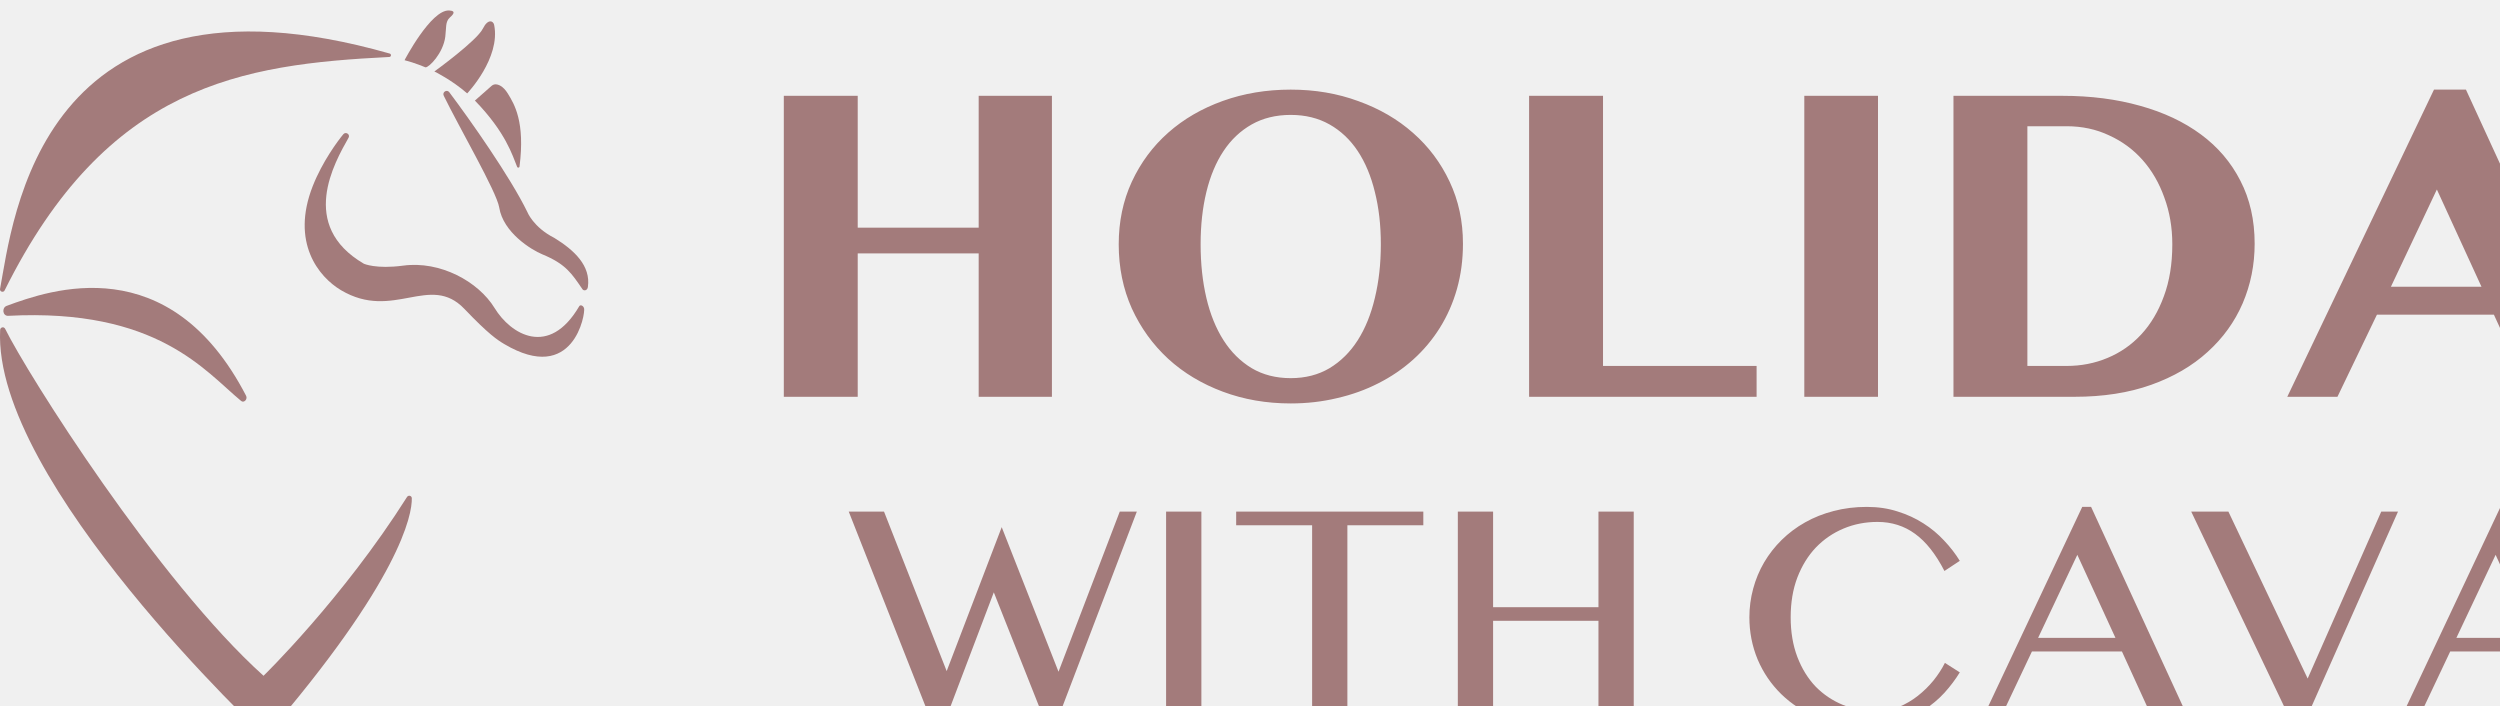
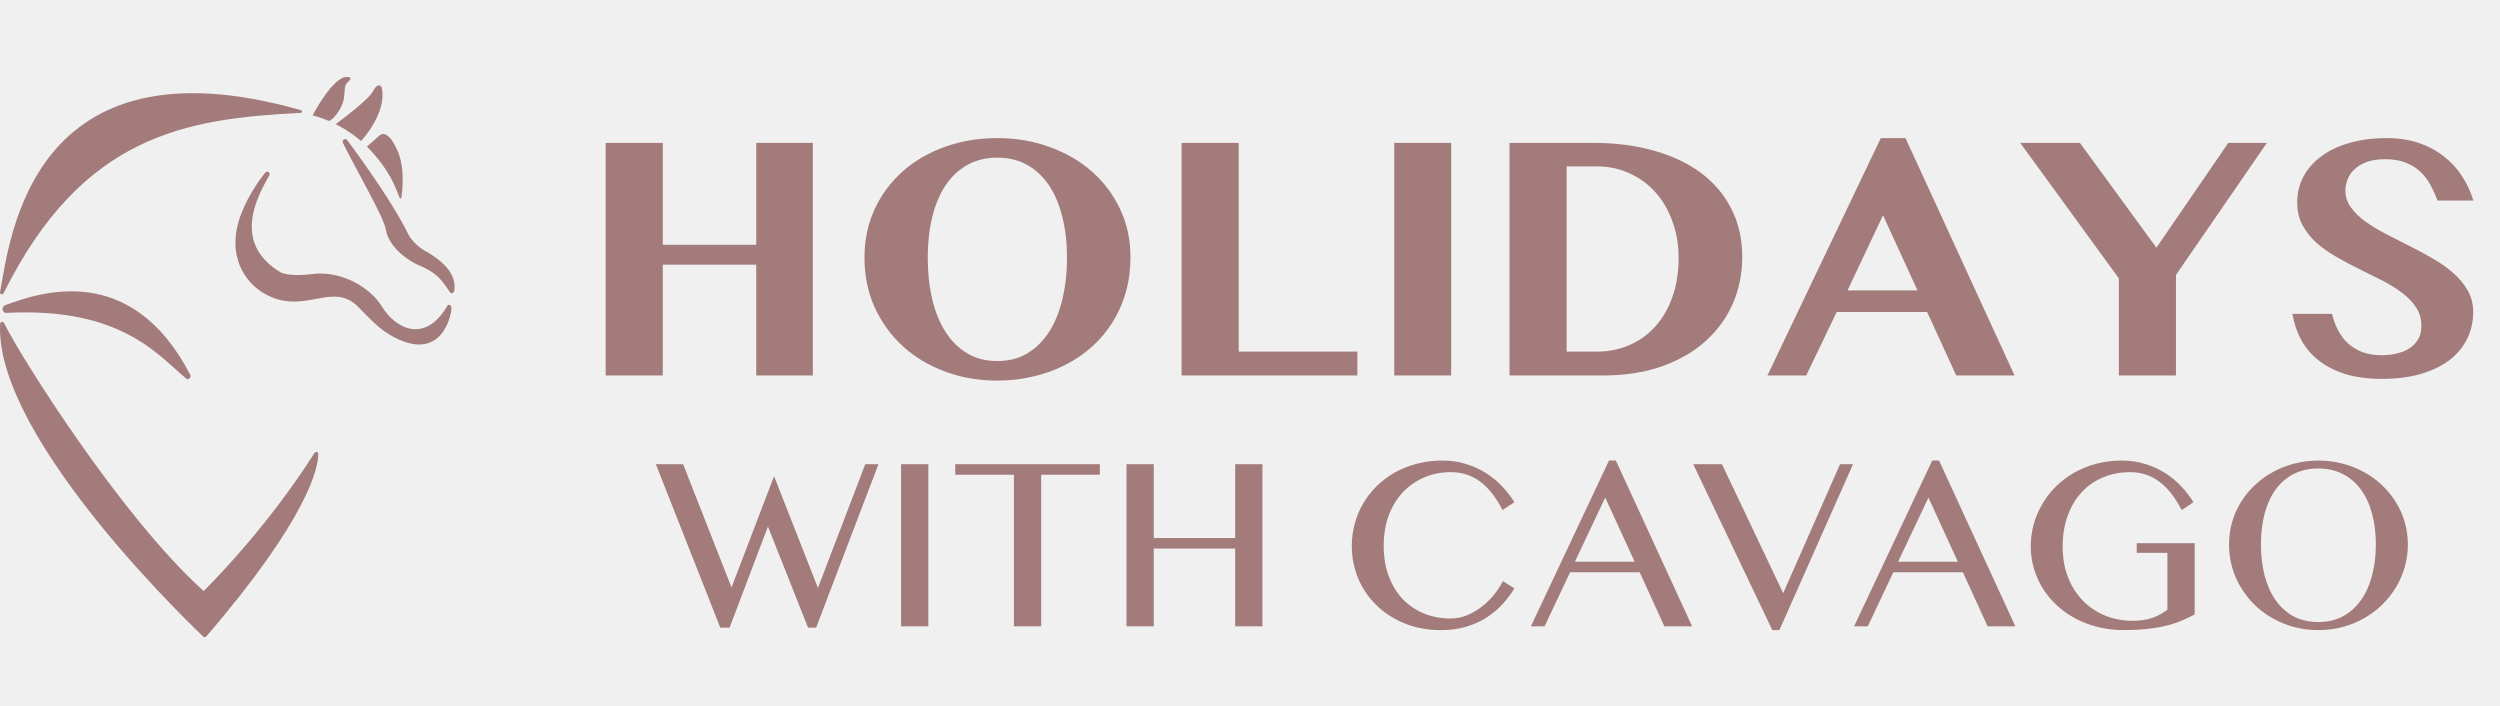
- <svg xmlns="http://www.w3.org/2000/svg" width="170" height="48" viewBox="0 0 170 48" fill="none">
+ <svg xmlns="http://www.w3.org/2000/svg" width="170" height="48" viewBox="0 0 220 50" fill="none">
  <g clip-path="url(#clip0_2050_58426)">
    <path d="M26.466 3.875C16.451 4.381 7.283 5.729 0.315 19.747C0.228 19.922 -0.033 19.834 0.004 19.642C0.865 15.132 2.629 -3.164 26.495 3.64C26.628 3.678 26.614 3.868 26.466 3.875Z" fill="#A37B7B" />
    <path d="M29.537 4.861C29.537 4.861 30.714 5.429 31.769 6.351C31.769 6.351 34.059 3.949 33.602 1.691C33.547 1.42 33.187 1.244 32.835 1.946C32.416 2.782 29.537 4.861 29.537 4.861Z" fill="#A37B7B" />
    <path d="M32.293 6.839L33.423 5.843C33.492 5.783 33.578 5.742 33.669 5.736C33.868 5.721 34.215 5.844 34.535 6.367C34.971 7.079 35.715 8.273 35.328 11.324C35.317 11.412 35.199 11.43 35.166 11.348C34.848 10.575 34.404 9.013 32.293 6.839Z" fill="#A37B7B" />
    <path d="M27.509 4.093C27.509 4.093 29.3 0.656 30.536 0.712C31.104 0.737 30.733 1.062 30.591 1.19C30.272 1.477 30.356 1.888 30.28 2.493C30.138 3.621 29.167 4.599 28.933 4.579C28.933 4.579 28.188 4.263 27.509 4.093Z" fill="#A37B7B" />
    <path d="M30.551 6.271C31.961 8.147 34.679 12.001 35.853 14.403C35.853 14.403 36.253 15.447 37.693 16.177C39.051 17.012 40.182 18.071 39.977 19.514C39.94 19.775 39.692 19.791 39.609 19.67C38.872 18.595 38.483 17.957 36.874 17.293C36.123 16.983 34.217 15.812 33.946 14.106C33.78 13.056 31.199 8.618 30.174 6.508C30.054 6.263 30.388 6.053 30.551 6.271Z" fill="#A37B7B" />
    <path d="M0.455 20.798C3.389 19.713 11.52 16.846 16.735 26.913C16.853 27.14 16.595 27.427 16.398 27.265C13.962 25.262 10.701 20.943 0.556 21.476C0.181 21.496 0.103 20.928 0.455 20.798Z" fill="#A37B7B" />
    <path d="M0.349 22.358C1.873 25.451 10.737 39.492 17.921 45.953C17.921 45.953 23.3 40.718 27.679 33.793C27.772 33.647 27.999 33.705 28.003 33.879C28.033 34.996 27.204 39.469 18.025 50.096C18.025 50.096 -0.503 32.753 0.01 22.437C0.02 22.247 0.266 22.188 0.349 22.358Z" fill="#A37B7B" />
    <path d="M23.349 9.125C23.514 8.929 23.829 9.139 23.703 9.363C22.742 11.069 20.285 15.326 24.743 17.934C24.743 17.934 25.569 18.312 27.421 18.062C29.926 17.725 32.526 19.136 33.636 20.953C34.729 22.741 37.336 24.337 39.388 20.824C39.455 20.709 39.654 20.759 39.717 20.963C39.822 21.304 39.016 26.197 34.291 23.397C33.821 23.118 33.221 22.725 31.58 21.006C29.233 18.546 26.744 21.845 23.189 19.733C21.66 18.825 19.765 16.479 21.267 12.653C21.917 10.996 22.981 9.562 23.349 9.125Z" fill="#A37B7B" />
    <path d="M60.114 34.791L64.374 45.635L68.117 35.846L71.979 45.678L76.143 34.791H77.304L71.818 49.175H71.108L67.579 40.278L64.202 49.175H63.384L57.715 34.791H60.114ZM79.295 34.791H81.694V49.056H79.295V34.791ZM96.786 34.791V35.717H91.622V49.056H89.224V35.717H84.06V34.791H96.786ZM101.53 42.214V49.056H99.132V34.791H101.53V41.289H108.695V34.791H111.094V49.056H108.695V42.214H101.53ZM121.766 41.978C121.766 42.974 121.916 43.871 122.218 44.667C122.519 45.456 122.931 46.126 123.454 46.679C123.986 47.224 124.609 47.643 125.326 47.937C126.043 48.224 126.821 48.368 127.661 48.368C128.163 48.368 128.647 48.271 129.113 48.077C129.58 47.884 130.01 47.633 130.404 47.324C130.806 47.009 131.164 46.657 131.48 46.27C131.796 45.876 132.053 45.477 132.254 45.076L133.266 45.721C132.972 46.202 132.624 46.664 132.222 47.109C131.821 47.547 131.354 47.937 130.824 48.282C130.3 48.619 129.705 48.888 129.038 49.088C128.378 49.289 127.639 49.39 126.822 49.39C125.638 49.39 124.562 49.192 123.595 48.798C122.633 48.404 121.809 47.869 121.12 47.195C120.432 46.521 119.898 45.736 119.518 44.839C119.145 43.935 118.958 42.982 118.958 41.978C118.958 41.311 119.044 40.662 119.216 40.031C119.388 39.392 119.636 38.797 119.959 38.245C120.289 37.685 120.687 37.176 121.152 36.717C121.626 36.251 122.157 35.853 122.744 35.523C123.34 35.186 123.989 34.928 124.692 34.748C125.394 34.562 126.144 34.469 126.94 34.469C127.701 34.469 128.4 34.573 129.038 34.781C129.683 34.981 130.268 35.251 130.791 35.588C131.322 35.925 131.792 36.316 132.201 36.76C132.617 37.198 132.972 37.657 133.266 38.137L132.222 38.826C131.627 37.671 130.959 36.828 130.221 36.298C129.482 35.76 128.632 35.491 127.672 35.491C126.847 35.491 126.076 35.641 125.358 35.943C124.641 36.244 124.014 36.674 123.476 37.233C122.946 37.793 122.526 38.474 122.218 39.277C121.916 40.074 121.766 40.974 121.766 41.978ZM142.195 34.469L148.907 49.056H146.465L144.292 44.301H138.171L135.923 49.056H134.718L141.592 34.469H142.195ZM138.591 43.376H143.851L141.258 37.728L138.591 43.376ZM151.532 34.791L156.921 46.141L161.924 34.791H163.064L156.588 49.39H155.964L149.004 34.791H151.532ZM170.637 34.469L177.35 49.056H174.908L172.735 44.301H166.614L164.365 49.056H163.161L170.035 34.469H170.637ZM167.034 43.376H172.294L169.702 37.728L167.034 43.376ZM187.452 35.491C186.591 35.491 185.795 35.645 185.063 35.953C184.339 36.255 183.712 36.692 183.181 37.266C182.658 37.832 182.249 38.521 181.955 39.331C181.661 40.135 181.514 41.035 181.514 42.031C181.514 43.035 181.671 43.943 181.987 44.753C182.31 45.556 182.747 46.241 183.299 46.808C183.859 47.374 184.515 47.812 185.268 48.12C186.021 48.421 186.828 48.572 187.688 48.572C188.312 48.572 188.875 48.489 189.378 48.325C189.879 48.153 190.331 47.909 190.732 47.593V42.591H188.032V41.741H193.132V48.013C192.716 48.235 192.297 48.432 191.873 48.604C191.45 48.776 190.991 48.92 190.496 49.035C190.008 49.149 189.471 49.235 188.882 49.293C188.294 49.357 187.627 49.39 186.882 49.39C186.093 49.39 185.343 49.3 184.633 49.121C183.923 48.949 183.263 48.701 182.654 48.378C182.051 48.056 181.507 47.672 181.018 47.227C180.531 46.776 180.115 46.277 179.771 45.732C179.434 45.187 179.172 44.602 178.986 43.979C178.799 43.355 178.706 42.706 178.706 42.031C178.706 41.364 178.792 40.715 178.964 40.084C179.143 39.446 179.398 38.847 179.728 38.288C180.058 37.721 180.459 37.205 180.933 36.739C181.406 36.273 181.94 35.871 182.535 35.534C183.131 35.197 183.78 34.935 184.483 34.748C185.185 34.562 185.931 34.469 186.721 34.469C187.474 34.469 188.169 34.573 188.807 34.781C189.453 34.981 190.038 35.251 190.561 35.588C191.091 35.925 191.561 36.316 191.97 36.76C192.379 37.198 192.73 37.657 193.025 38.137L191.992 38.826C191.389 37.671 190.718 36.828 189.979 36.298C189.248 35.76 188.405 35.491 187.452 35.491ZM204.018 49.39C202.914 49.39 201.881 49.192 200.92 48.798C199.966 48.404 199.134 47.866 198.424 47.184C197.721 46.496 197.166 45.696 196.757 44.785C196.356 43.867 196.155 42.888 196.155 41.849C196.155 41.167 196.244 40.511 196.424 39.88C196.61 39.249 196.872 38.661 197.209 38.116C197.546 37.571 197.951 37.076 198.424 36.631C198.905 36.179 199.436 35.795 200.016 35.48C200.598 35.157 201.225 34.91 201.9 34.738C202.573 34.558 203.28 34.469 204.018 34.469C204.757 34.469 205.463 34.558 206.138 34.738C206.812 34.91 207.439 35.157 208.02 35.48C208.609 35.795 209.139 36.179 209.612 36.631C210.086 37.076 210.491 37.571 210.828 38.116C211.172 38.661 211.434 39.249 211.614 39.88C211.8 40.511 211.893 41.167 211.893 41.849C211.893 42.537 211.8 43.204 211.614 43.849C211.434 44.488 211.172 45.087 210.828 45.646C210.491 46.205 210.086 46.715 209.612 47.174C209.139 47.633 208.609 48.027 208.02 48.357C207.439 48.687 206.812 48.941 206.138 49.121C205.463 49.3 204.757 49.39 204.018 49.39ZM204.018 48.68C204.836 48.68 205.556 48.511 206.181 48.174C206.812 47.83 207.342 47.353 207.773 46.743C208.203 46.134 208.526 45.413 208.741 44.581C208.964 43.749 209.075 42.838 209.075 41.849C209.075 40.866 208.964 39.966 208.741 39.148C208.526 38.331 208.203 37.628 207.773 37.04C207.342 36.445 206.812 35.986 206.181 35.663C205.556 35.333 204.836 35.168 204.018 35.168C203.187 35.168 202.455 35.333 201.824 35.663C201.2 35.986 200.673 36.445 200.242 37.04C199.819 37.628 199.5 38.331 199.285 39.148C199.07 39.966 198.963 40.866 198.963 41.849C198.963 42.838 199.07 43.749 199.285 44.581C199.5 45.413 199.819 46.134 200.242 46.743C200.673 47.353 201.2 47.83 201.824 48.174C202.455 48.511 203.187 48.68 204.018 48.68Z" fill="#A37B7B" />
    <path d="M58.325 17.232V26.982H53.299V6.516H58.325V15.481H66.55V6.516H71.531V26.982H66.55V17.232H58.325ZM87.77 27.434C86.12 27.434 84.58 27.168 83.152 26.634C81.723 26.101 80.485 25.357 79.439 24.401C78.392 23.435 77.567 22.293 76.964 20.975C76.37 19.647 76.073 18.193 76.073 16.613C76.073 15.064 76.37 13.645 76.964 12.357C77.567 11.059 78.392 9.947 79.439 9.022C80.485 8.096 81.723 7.377 83.152 6.863C84.58 6.35 86.12 6.094 87.77 6.094C89.42 6.094 90.954 6.355 92.373 6.879C93.802 7.392 95.039 8.111 96.086 9.037C97.142 9.962 97.973 11.069 98.576 12.357C99.18 13.635 99.481 15.038 99.481 16.568C99.481 17.654 99.346 18.681 99.074 19.647C98.803 20.603 98.415 21.483 97.912 22.288C97.409 23.093 96.805 23.812 96.101 24.446C95.396 25.08 94.607 25.618 93.731 26.061C92.866 26.504 91.93 26.841 90.924 27.072C89.918 27.314 88.867 27.434 87.77 27.434ZM87.77 25.714C88.766 25.714 89.647 25.488 90.411 25.035C91.176 24.572 91.815 23.938 92.328 23.133C92.841 22.328 93.228 21.372 93.49 20.265C93.761 19.149 93.897 17.931 93.897 16.613C93.897 15.315 93.761 14.128 93.49 13.051C93.228 11.975 92.841 11.049 92.328 10.274C91.815 9.5 91.176 8.896 90.411 8.463C89.647 8.031 88.766 7.814 87.77 7.814C86.764 7.814 85.878 8.031 85.114 8.463C84.349 8.896 83.71 9.5 83.197 10.274C82.684 11.049 82.296 11.975 82.035 13.051C81.773 14.128 81.642 15.315 81.642 16.613C81.642 17.931 81.773 19.149 82.035 20.265C82.296 21.372 82.684 22.328 83.197 23.133C83.71 23.938 84.349 24.572 85.114 25.035C85.878 25.488 86.764 25.714 87.77 25.714ZM103.979 6.516H109.005V24.884H119.449V26.982H103.979V6.516ZM122.693 6.516H127.704V26.982H122.693V6.516ZM132.836 6.516H140.261C142.173 6.516 143.929 6.743 145.529 7.195C147.128 7.638 148.507 8.287 149.664 9.142C150.821 9.998 151.716 11.049 152.35 12.297C152.994 13.544 153.316 14.968 153.316 16.568C153.316 18.007 153.044 19.36 152.501 20.628C151.958 21.885 151.163 22.987 150.116 23.933C149.08 24.879 147.803 25.623 146.283 26.167C144.764 26.71 143.023 26.982 141.061 26.982H132.836V6.516ZM137.862 24.884H140.533C141.518 24.884 142.445 24.703 143.31 24.34C144.185 23.978 144.95 23.445 145.604 22.741C146.258 22.036 146.771 21.171 147.144 20.145C147.526 19.119 147.717 17.941 147.717 16.613C147.717 15.466 147.535 14.405 147.173 13.429C146.822 12.443 146.328 11.592 145.695 10.878C145.061 10.164 144.301 9.605 143.415 9.203C142.54 8.79 141.579 8.584 140.533 8.584H137.862V24.884ZM167.684 6.094L177.283 26.982H172.151L169.585 21.397H161.632L158.946 26.982H155.535L165.511 6.094H167.684ZM162.583 19.496H168.74L165.707 12.885L162.583 19.496ZM183.033 6.516L189.765 15.738L196.088 6.516H199.484L191.484 18.137V26.982H186.459V18.439L177.781 6.516H183.033ZM209.625 27.283C208.398 27.283 207.322 27.143 206.396 26.861C205.48 26.569 204.701 26.172 204.057 25.669C203.413 25.166 202.899 24.567 202.518 23.872C202.135 23.168 201.874 22.398 201.732 21.563H205.219C205.34 22.077 205.515 22.555 205.747 22.997C205.978 23.44 206.27 23.827 206.622 24.159C206.985 24.481 207.408 24.738 207.891 24.929C208.383 25.11 208.952 25.201 209.596 25.201C210.018 25.201 210.436 25.155 210.848 25.065C211.271 24.974 211.648 24.828 211.98 24.627C212.312 24.416 212.578 24.149 212.78 23.827C212.982 23.495 213.082 23.088 213.082 22.605C213.082 22.001 212.926 21.463 212.614 20.99C212.302 20.517 211.89 20.089 211.377 19.707C210.863 19.315 210.28 18.952 209.625 18.62C208.972 18.288 208.303 17.956 207.619 17.624C206.934 17.282 206.266 16.925 205.611 16.553C204.957 16.18 204.374 15.768 203.861 15.315C203.347 14.852 202.935 14.334 202.623 13.761C202.311 13.177 202.155 12.513 202.155 11.768C202.155 10.954 202.331 10.204 202.683 9.52C203.045 8.825 203.564 8.227 204.238 7.724C204.912 7.211 205.737 6.813 206.713 6.531C207.689 6.24 208.801 6.094 210.048 6.094C211.074 6.094 212.005 6.235 212.84 6.516C213.676 6.798 214.41 7.19 215.044 7.693C215.688 8.187 216.226 8.77 216.659 9.444C217.091 10.108 217.424 10.823 217.655 11.587H214.5C214.32 11.104 214.109 10.642 213.867 10.199C213.626 9.756 213.329 9.369 212.976 9.037C212.624 8.705 212.197 8.443 211.693 8.252C211.191 8.051 210.591 7.95 209.897 7.95C209.244 7.95 208.69 8.036 208.237 8.207C207.795 8.378 207.437 8.599 207.166 8.871C206.894 9.132 206.697 9.429 206.577 9.761C206.456 10.083 206.396 10.4 206.396 10.712C206.396 11.255 206.557 11.748 206.879 12.191C207.201 12.634 207.624 13.046 208.147 13.429C208.68 13.811 209.284 14.178 209.958 14.53C210.632 14.873 211.317 15.22 212.011 15.572C212.714 15.924 213.404 16.296 214.078 16.689C214.753 17.071 215.351 17.494 215.874 17.956C216.407 18.419 216.835 18.932 217.157 19.496C217.479 20.059 217.64 20.693 217.64 21.397C217.64 22.233 217.469 23.007 217.127 23.722C216.784 24.436 216.276 25.06 215.602 25.593C214.929 26.116 214.088 26.529 213.082 26.831C212.086 27.133 210.934 27.283 209.625 27.283Z" fill="#A37B7B" />
  </g>
  <defs>
    <clipPath id="clip0_2050_58426">
      <rect width="220" height="50" fill="white" />
    </clipPath>
  </defs>
</svg>
